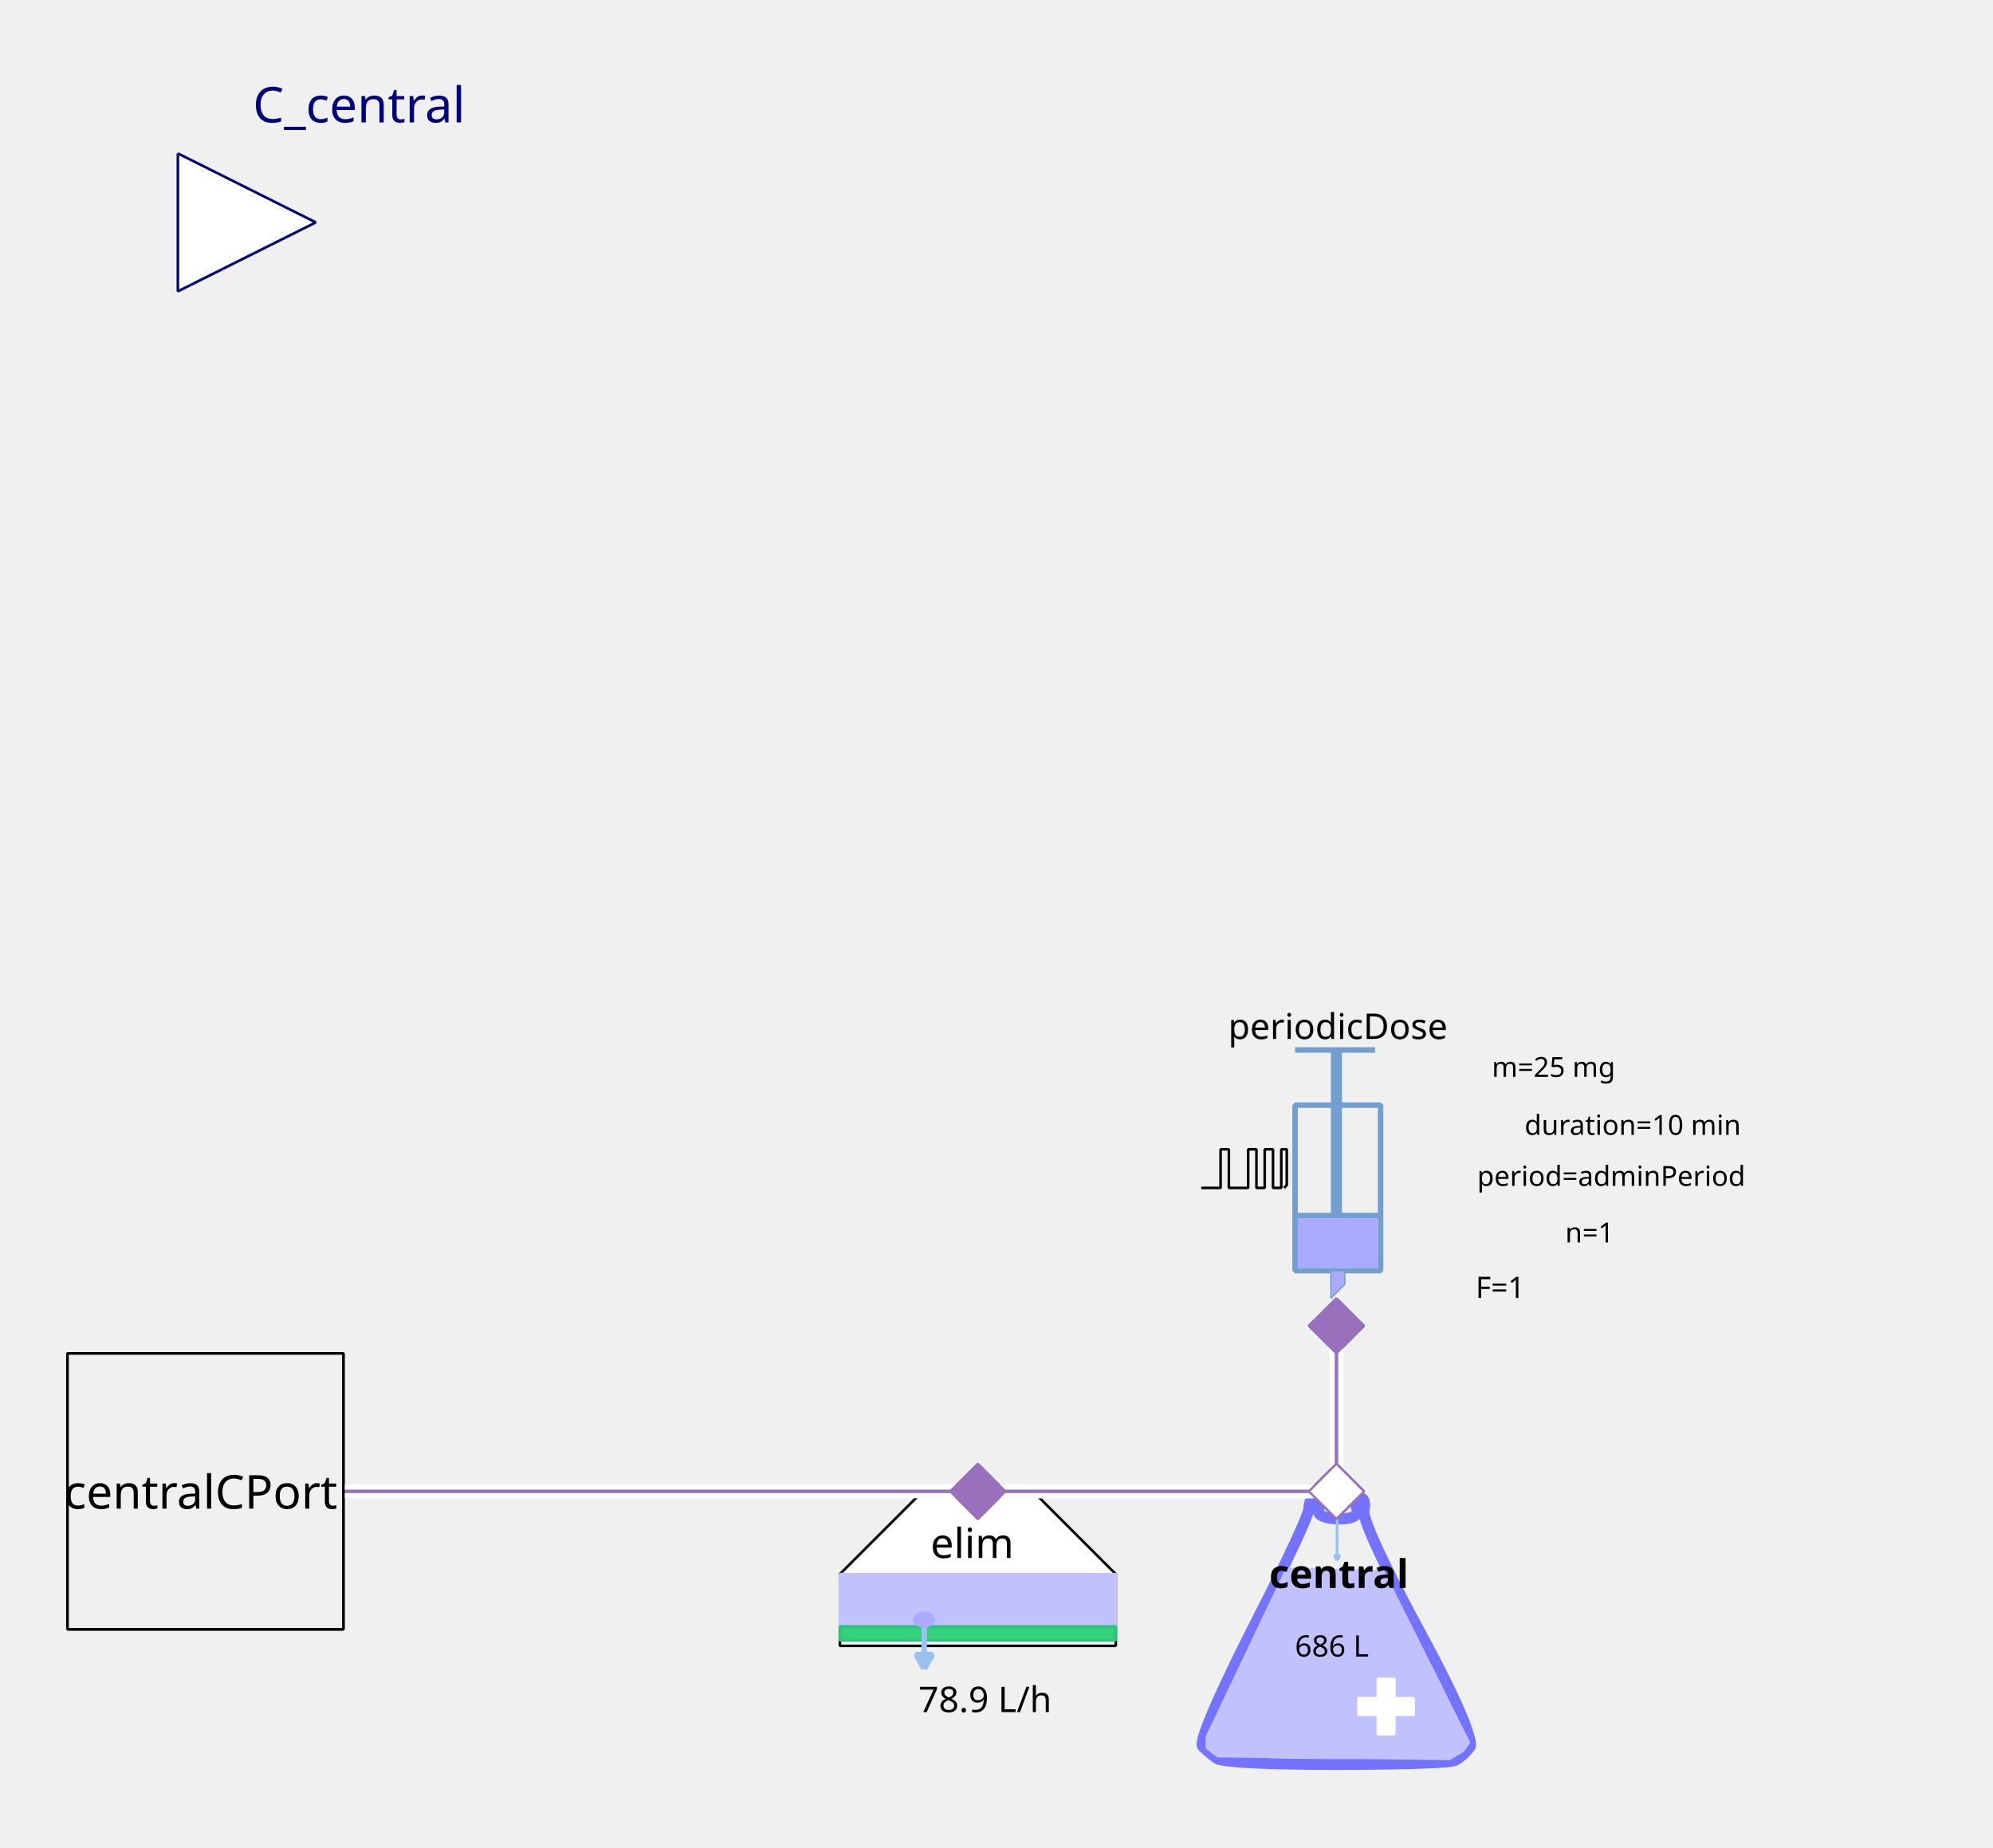
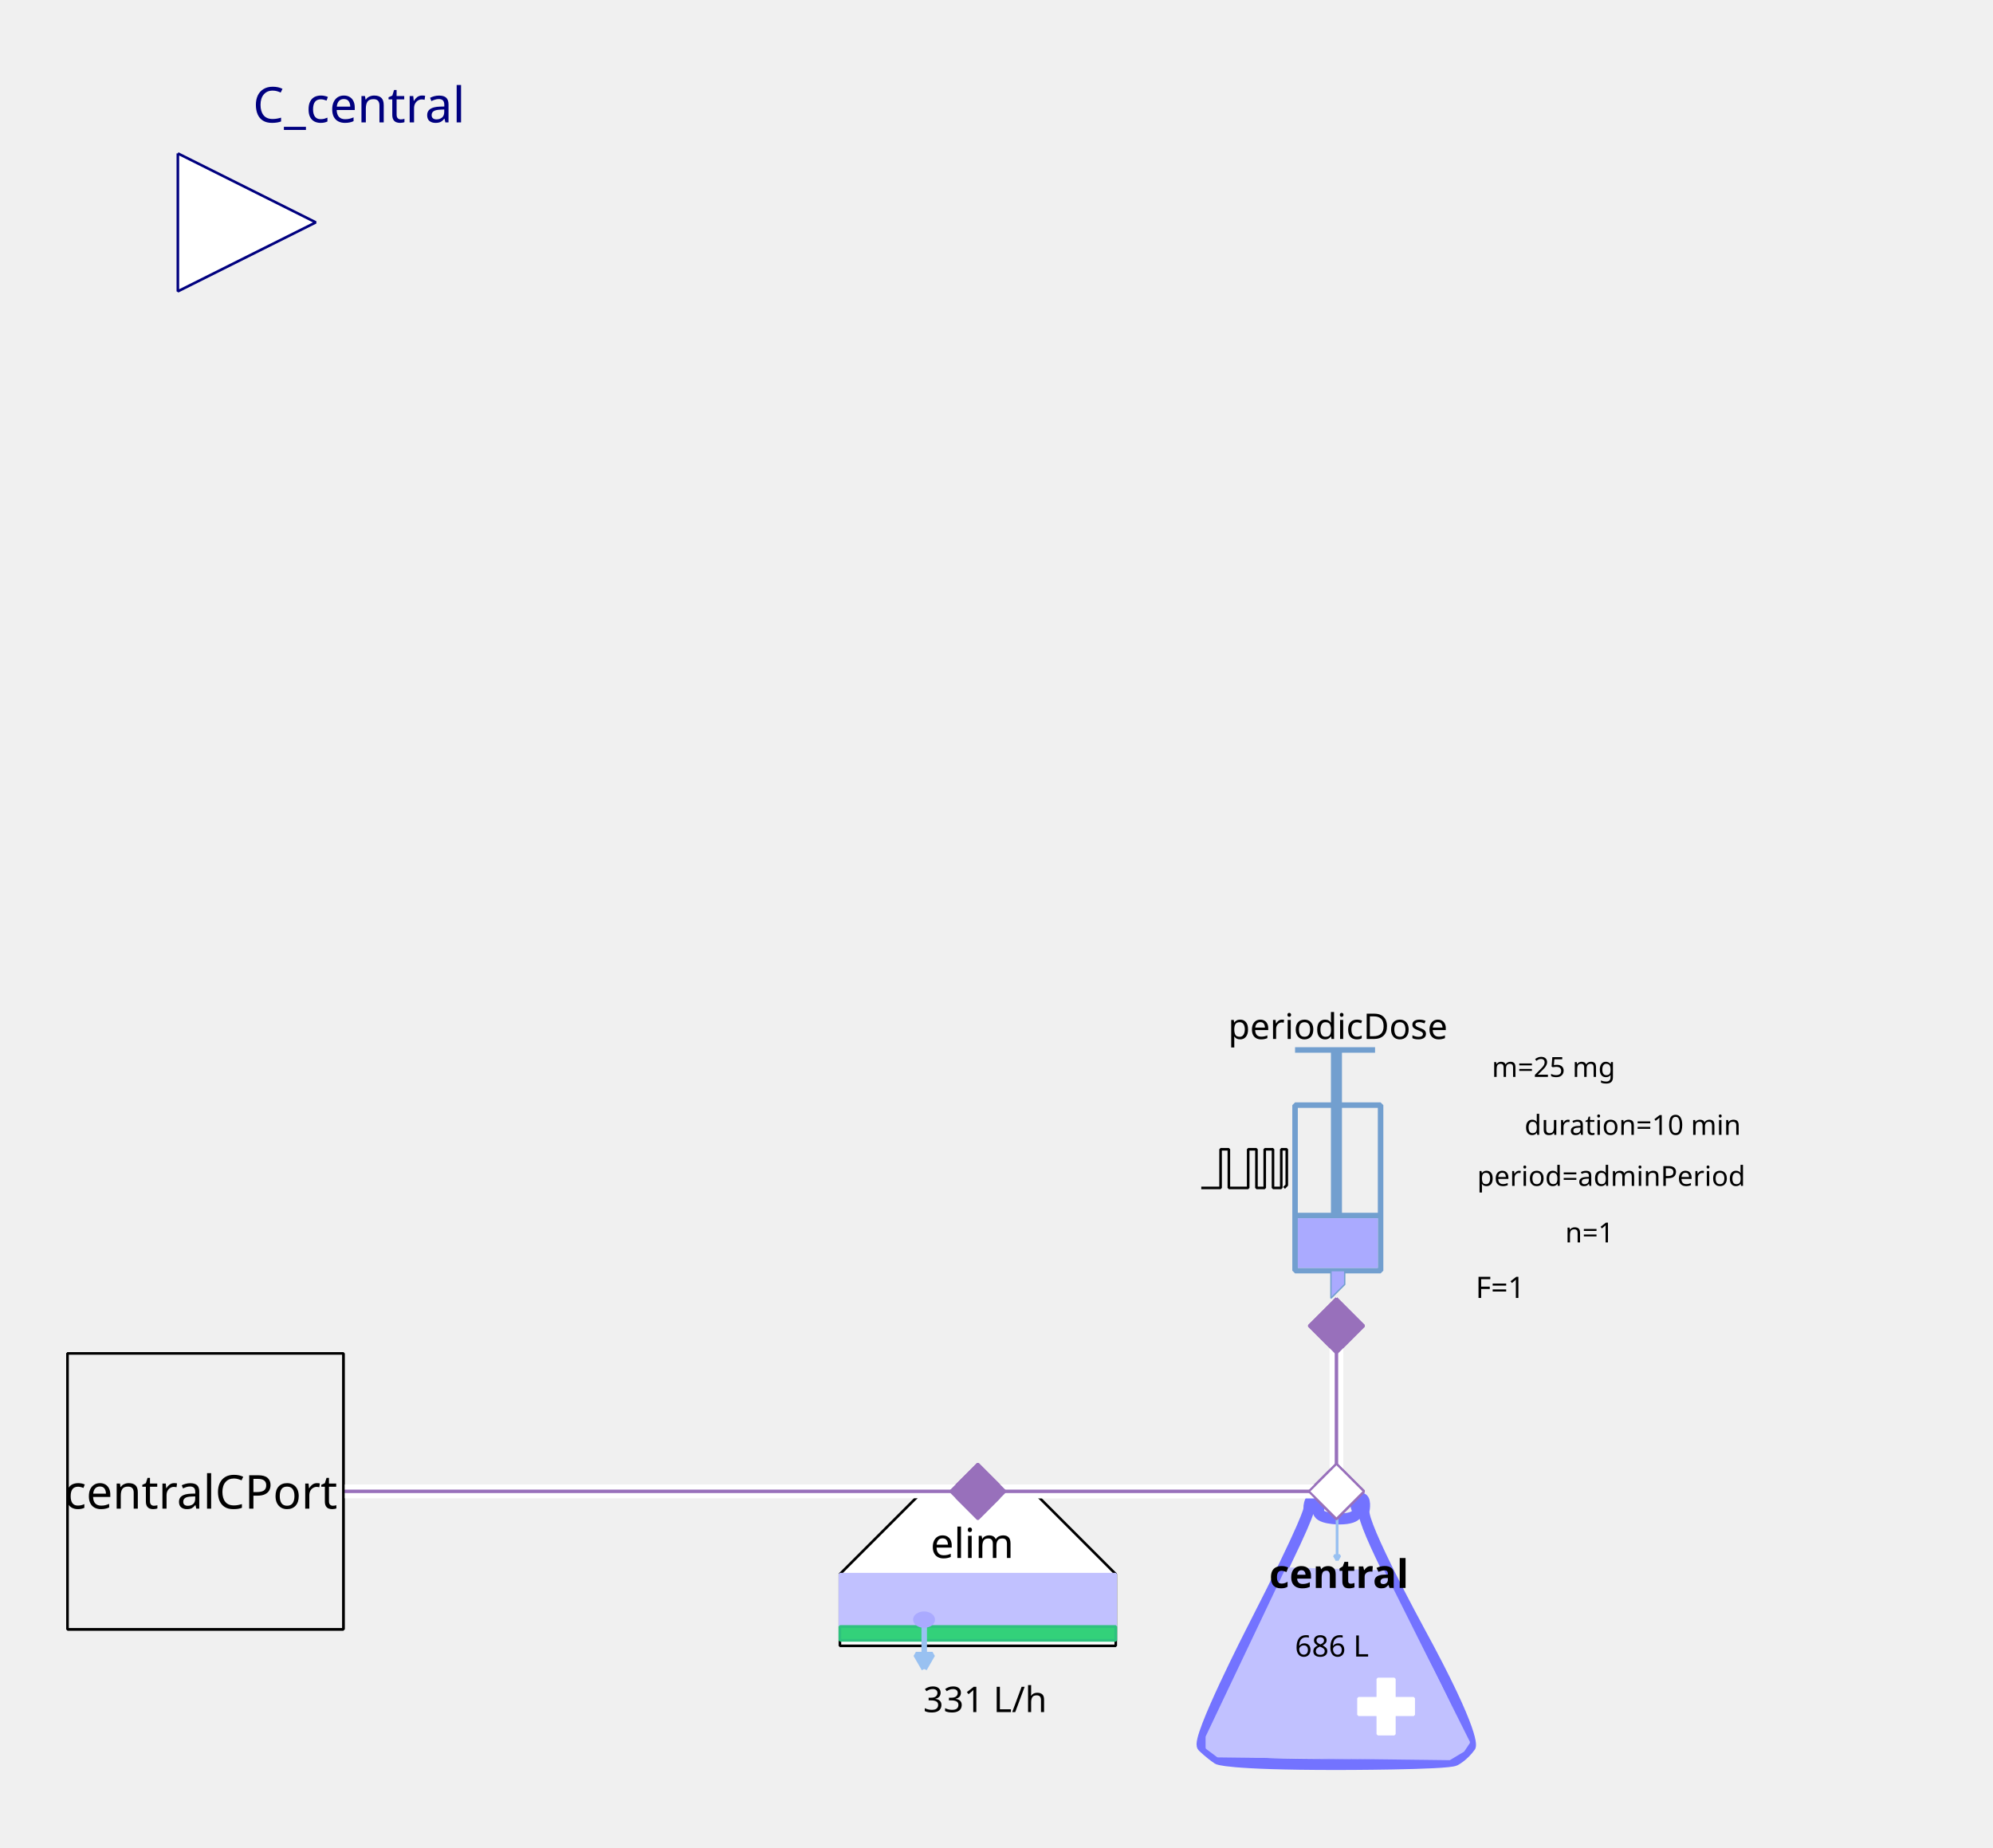
<svg xmlns="http://www.w3.org/2000/svg" width="203.2mm" height="188.383mm" viewBox="0 0 576 534" version="1.2" baseProfile="tiny">
  <defs>
</defs>
  <g fill="none" stroke="black" stroke-width="1" fill-rule="evenodd" stroke-linecap="square" stroke-linejoin="bevel">
    <g fill="none" stroke="#7373ff" stroke-opacity="1" stroke-width="8" stroke-linecap="butt" stroke-linejoin="miter" stroke-miterlimit="1" transform="matrix(0.398625,0,0,-0.398625,385.849,470.862)" font-family="Sans" font-size="10" font-weight="400" font-style="normal">
      <path vector-effect="none" fill-rule="evenodd" d="M-19,87 C-19,87 -19,80 -60,0 C-60,0 -101,-80 -96,-85 C-96,-85 -91,-90 -85,-94 C-85,-94 -79,-98 1,-98 C1,-98 81,-98 87,-95 C87,-95 93,-92 98,-85 C98,-85 103,-78 61,-1 C61,-1 19,76 21,86 C21,86 23,96 18,95 C18,95 13,94 16,87 C16,87 19,80 3,80 C3,80 -13,80 -12,86 C-12,86 -11,92 -12,94 C-12,94 -13,96 -16,95 C-16,95 -19,94 -19,87 " />
    </g>
    <g fill="#c1c1ff" fill-opacity="1" stroke="#c1c1ff" stroke-opacity="1" stroke-width="1.75" stroke-linecap="butt" stroke-linejoin="miter" stroke-miterlimit="1" transform="matrix(0.398625,0,0,-0.398625,385.849,481.227)" font-family="Sans" font-size="10" font-weight="400" font-style="normal">
      <path vector-effect="none" fill-rule="evenodd" d="M-35,70 L-93,-52 L-93,-60 L-85,-66 L83,-68 L93,-62 L97,-56 L35,68 L-35,70" />
    </g>
    <g fill="#ffffff" fill-opacity="1" stroke="#ffffff" stroke-opacity="1" stroke-width="1" stroke-linecap="butt" stroke-linejoin="miter" stroke-miterlimit="1" transform="matrix(0.398625,0,0,0.398625,400.598,493.185)" font-family="Sans" font-size="10" font-weight="400" font-style="normal">
      <rect vector-effect="non-scaling-stroke" x="-6" y="-20" width="12" height="40" />
    </g>
    <g fill="#ffffff" fill-opacity="1" stroke="#ffffff" stroke-opacity="1" stroke-width="1" stroke-linecap="butt" stroke-linejoin="miter" stroke-miterlimit="1" transform="matrix(0,0.398625,-0.398625,0,400.598,493.185)" font-family="Sans" font-size="10" font-weight="400" font-style="normal">
      <rect vector-effect="non-scaling-stroke" x="-6" y="-20" width="12" height="40" />
    </g>
    <g fill="none" stroke="#99c1f1" stroke-opacity="1" stroke-width="2" stroke-linecap="butt" stroke-linejoin="miter" stroke-miterlimit="1" transform="matrix(0.398625,0,0,-0.398625,386.435,444.565)" font-family="Sans" font-size="10" font-weight="400" font-style="normal">
      <path vector-effect="none" fill-rule="evenodd" d="M0,16 L0,-16" />
    </g>
    <g fill="#99c1f1" fill-opacity="1" stroke="#99c1f1" stroke-opacity="1" stroke-width="2" stroke-linecap="butt" stroke-linejoin="miter" stroke-miterlimit="1" transform="matrix(0.398625,0,0,-0.398625,386.435,444.565)" font-family="Sans" font-size="10" font-weight="400" font-style="normal">
      <path vector-effect="none" fill-rule="evenodd" d="M0,-16 L2,-12.536 L-2,-12.536 L0,-16" />
    </g>
    <g fill="none" stroke="#000000" stroke-opacity="1" stroke-width="1" stroke-linecap="butt" stroke-linejoin="miter" stroke-miterlimit="1" transform="matrix(1,0,0,1,386.248,454.917)" font-family="Noto Sans" font-size="11.389" font-weight="700" font-style="normal">
      <text fill="#000000" fill-opacity="1" stroke="none" xml:space="preserve" x="-19.438" y="4" font-family="Noto Sans" font-size="11.389" font-weight="700" font-style="normal">central</text>
    </g>
    <g fill="none" stroke="#000000" stroke-opacity="1" stroke-width="1" stroke-linecap="butt" stroke-linejoin="miter" stroke-miterlimit="1" transform="matrix(1,0,0,1,385.849,475.247)" font-family="Noto Sans" font-size="8.542" font-weight="400" font-style="normal">
      <text fill="#000000" fill-opacity="1" stroke="none" xml:space="preserve" x="-0.918" y="3.5" font-family="Noto Sans" font-size="8.542" font-weight="400" font-style="normal" text-anchor="middle">686 L</text>
    </g>
    <g fill="#ffffff" fill-opacity="1" stroke="#9870bb" stroke-opacity="1" stroke-width="8" stroke-linecap="butt" stroke-linejoin="miter" stroke-miterlimit="1" transform="matrix(0.079725,0,0,-0.079725,386.248,431)" font-family="Sans" font-size="10" font-weight="400" font-style="normal">
      <path vector-effect="none" fill-rule="evenodd" d="M-100,0 L0,100 L100,0 L0,-100 L-100,0" />
    </g>
    <g fill="#ffffff" fill-opacity="1" stroke="#000000" stroke-opacity="1" stroke-width="1" stroke-linecap="butt" stroke-linejoin="miter" stroke-miterlimit="1" transform="matrix(0.398625,0,0,-0.398625,282.605,470.862)" font-family="Sans" font-size="10" font-weight="400" font-style="normal">
      <path vector-effect="non-scaling-stroke" fill-rule="evenodd" d="M-40,100 L40,100 L100,40 L100,-12 L80,-12 L-76,-12 L-100,-12 L-100,40 L-100,40 L-40,100" />
    </g>
    <g fill="none" stroke="#000000" stroke-opacity="1" stroke-width="1" stroke-linecap="butt" stroke-linejoin="miter" stroke-miterlimit="1" transform="matrix(1,0,0,1,281.011,445.749)" font-family="Noto Sans" font-size="11.959" font-weight="400" font-style="normal">
      <text fill="#000000" fill-opacity="1" stroke="none" xml:space="preserve" x="-12.078" y="4.5" font-family="Noto Sans" font-size="11.959" font-weight="400" font-style="normal">elim</text>
    </g>
    <g fill="#c1c1ff" fill-opacity="1" stroke="#c1c1ff" stroke-opacity="1" stroke-width="1" stroke-linecap="butt" stroke-linejoin="miter" stroke-miterlimit="1" transform="matrix(0.398625,0,0,0.398625,282.605,462.491)" font-family="Sans" font-size="10" font-weight="400" font-style="normal">
      <rect vector-effect="non-scaling-stroke" x="-100" y="-19" width="200" height="38" />
    </g>
    <g fill="#33d17a" fill-opacity="1" stroke="#2ec27e" stroke-opacity="1" stroke-width="2" stroke-linecap="butt" stroke-linejoin="miter" stroke-miterlimit="1" transform="matrix(0.398625,0,0,0.398625,282.605,472.058)" font-family="Sans" font-size="10" font-weight="400" font-style="normal">
      <rect x="-100" y="-5" width="200" height="10" />
    </g>
    <g fill="none" stroke="#99c1f1" stroke-opacity="1" stroke-width="4" stroke-linecap="butt" stroke-linejoin="miter" stroke-miterlimit="1" transform="matrix(0.398625,0,0,-0.398625,267.108,475.933)" font-family="Sans" font-size="10" font-weight="400" font-style="normal">
      <path vector-effect="none" fill-rule="evenodd" d="M0,16 L0,-16" />
    </g>
    <g fill="#99c1f1" fill-opacity="1" stroke="#99c1f1" stroke-opacity="1" stroke-width="4" stroke-linecap="butt" stroke-linejoin="miter" stroke-miterlimit="1" transform="matrix(0.398625,0,0,-0.398625,267.108,475.933)" font-family="Sans" font-size="10" font-weight="400" font-style="normal">
      <path vector-effect="none" fill-rule="evenodd" d="M0,-16 L6,-5.608 L-6,-5.608 L0,-16" />
    </g>
    <g fill="#aaaaff" fill-opacity="1" stroke="#aaaaff" stroke-opacity="1" stroke-width="1" stroke-linecap="butt" stroke-linejoin="miter" stroke-miterlimit="1" transform="matrix(0.398625,0,0,-0.398625,267.059,468.072)" font-family="Sans" font-size="10" font-weight="400" font-style="normal">
      <path vector-effect="non-scaling-stroke" fill-rule="evenodd" d="M7,0 C7,-2.761 3.866,-5 0,-5 C-3.866,-5 -7,-2.761 -7,0 C-7,2.761 -3.866,5 0,5 C3.866,5 7,2.761 7,0 " />
    </g>
    <g fill="none" stroke="#000000" stroke-opacity="1" stroke-width="1" stroke-linecap="butt" stroke-linejoin="miter" stroke-miterlimit="1" transform="matrix(1,0,0,1,283.801,490.794)" font-family="Noto Sans" font-size="10.25" font-weight="400" font-style="normal">
-       <text fill="#000000" fill-opacity="1" stroke="none" xml:space="preserve" x="0.893" y="4" font-family="Noto Sans" font-size="10.25" font-weight="400" font-style="normal" text-anchor="middle">78.9 L/h</text>
+       <text fill="#000000" fill-opacity="1" stroke="none" xml:space="preserve" x="0.893" y="4" font-family="Noto Sans" font-size="10.25" font-weight="400" font-style="normal" text-anchor="middle">331 L/h</text>
    </g>
    <g fill="#9870bb" fill-opacity="1" stroke="#9870bb" stroke-opacity="1" stroke-width="8" stroke-linecap="butt" stroke-linejoin="miter" stroke-miterlimit="1" transform="matrix(0.079725,0,0,-0.079725,282.605,431)" font-family="Sans" font-size="10" font-weight="400" font-style="normal">
      <path vector-effect="none" fill-rule="evenodd" d="M-100,0 L0,100 L100,0 L0,-100 L-100,0" />
    </g>
    <g fill="none" stroke="#729fcf" stroke-opacity="1" stroke-width="4" stroke-linecap="butt" stroke-linejoin="miter" stroke-miterlimit="1" transform="matrix(0.398625,0,0,0.398625,379.072,345.694)" font-family="Sans" font-size="10" font-weight="400" font-style="normal">
      <rect x="-12" y="-66" width="62" height="120" />
    </g>
    <g fill="none" stroke="#729fcf" stroke-opacity="1" stroke-width="8" stroke-linecap="butt" stroke-linejoin="miter" stroke-miterlimit="1" transform="matrix(0.398625,0,0,-0.398625,386.248,311.811)" font-family="Sans" font-size="10" font-weight="400" font-style="normal">
      <path vector-effect="none" fill-rule="evenodd" d="M0,21 L0,-99" />
    </g>
    <g fill="none" stroke="#729fcf" stroke-opacity="1" stroke-width="4" stroke-linecap="butt" stroke-linejoin="miter" stroke-miterlimit="1" transform="matrix(0.398625,0,0,-0.398625,385.849,303.44)" font-family="Sans" font-size="10" font-weight="400" font-style="normal">
      <path vector-effect="none" fill-rule="evenodd" d="M-29,0 L29,0" />
    </g>
    <g fill="none" stroke="#729fcf" stroke-opacity="1" stroke-width="4" stroke-linecap="butt" stroke-linejoin="miter" stroke-miterlimit="1" transform="matrix(0.398625,0,0,-0.398625,386.646,351.275)" font-family="Sans" font-size="10" font-weight="400" font-style="normal">
      <path vector-effect="none" fill-rule="evenodd" d="M-31,0 L31,0" />
    </g>
    <g fill="#aaaaff" fill-opacity="1" stroke="none" transform="matrix(0.398625,0,0,0.398625,386.646,359.248)" font-family="Sans" font-size="10" font-weight="400" font-style="normal">
      <rect vector-effect="non-scaling-stroke" x="-29" y="-18" width="58" height="36" />
    </g>
    <g fill="none" stroke="#000000" stroke-opacity="1" stroke-width="1" stroke-linecap="butt" stroke-linejoin="miter" stroke-miterlimit="1" transform="matrix(1,0,0,1,385.849,296.265)" font-family="Noto Sans" font-size="10.25" font-weight="400" font-style="normal">
      <text fill="#000000" fill-opacity="1" stroke="none" xml:space="preserve" x="-30.891" y="4" font-family="Noto Sans" font-size="10.25" font-weight="400" font-style="normal">periodicDose</text>
    </g>
    <g fill="#aaaaff" fill-opacity="1" stroke="#729fcf" stroke-opacity="1" stroke-width="1" stroke-linecap="butt" stroke-linejoin="miter" stroke-miterlimit="1" transform="matrix(0.398625,0,0,-0.398625,385.45,371.206)" font-family="Sans" font-size="10" font-weight="400" font-style="normal">
      <path vector-effect="none" fill-rule="evenodd" d="M-2,10 L-2,-10 L8,0 L8,10 L-2,10" />
    </g>
    <g fill="none" stroke="#000000" stroke-opacity="1" stroke-width="1" stroke-linecap="butt" stroke-linejoin="miter" stroke-miterlimit="1" transform="matrix(1,0,0,1,489.491,308.224)" font-family="Noto Sans" font-size="8" font-weight="400" font-style="normal">
      <text fill="#000000" fill-opacity="1" stroke="none" xml:space="preserve" x="-40.495" y="3" font-family="Noto Sans" font-size="8" font-weight="400" font-style="normal" text-anchor="middle">m=25 mg</text>
    </g>
    <g fill="none" stroke="#000000" stroke-opacity="1" stroke-width="1" stroke-linecap="butt" stroke-linejoin="miter" stroke-miterlimit="1" transform="matrix(1,0,0,1,491.086,339.715)" font-family="Noto Sans" font-size="8" font-weight="400" font-style="normal">
      <text fill="#000000" fill-opacity="1" stroke="none" xml:space="preserve" x="-64.172" y="3" font-family="Noto Sans" font-size="8" font-weight="400" font-style="normal">period=adminPeriod</text>
    </g>
    <g fill="none" stroke="#000000" stroke-opacity="1" stroke-width="1" stroke-linecap="butt" stroke-linejoin="miter" stroke-miterlimit="1" transform="matrix(1,0,0,1,489.491,324.966)" font-family="Noto Sans" font-size="8" font-weight="400" font-style="normal">
      <text fill="#000000" fill-opacity="1" stroke="none" xml:space="preserve" x="-17.615" y="3" font-family="Noto Sans" font-size="8" font-weight="400" font-style="normal" text-anchor="middle">duration=10 min</text>
    </g>
    <g fill="none" stroke="#000000" stroke-opacity="1" stroke-width="1" stroke-linecap="butt" stroke-linejoin="miter" stroke-miterlimit="1" transform="matrix(1,0,0,1,490.687,356.059)" font-family="Noto Sans" font-size="8" font-weight="400" font-style="normal">
      <text fill="#000000" fill-opacity="1" stroke="none" xml:space="preserve" x="-31.282" y="3" font-family="Noto Sans" font-size="8" font-weight="400" font-style="normal" text-anchor="middle">n=1</text>
    </g>
    <g fill="none" stroke="#000000" stroke-opacity="1" stroke-width="1" stroke-linecap="butt" stroke-linejoin="miter" stroke-miterlimit="1" transform="matrix(1,0,0,1,475.938,371.605)" font-family="Noto Sans" font-size="8.542" font-weight="400" font-style="normal">
      <text fill="#000000" fill-opacity="1" stroke="none" xml:space="preserve" x="-42.353" y="3.5" font-family="Noto Sans" font-size="8.542" font-weight="400" font-style="normal" text-anchor="middle">F=1</text>
    </g>
    <g fill="none" stroke="#000000" stroke-opacity="1" stroke-width="1" stroke-linecap="butt" stroke-linejoin="miter" stroke-miterlimit="1" transform="matrix(0.398625,0,0,-0.398625,359.54,337.804)" font-family="Sans" font-size="10" font-weight="400" font-style="normal">
      <path vector-effect="non-scaling-stroke" fill-rule="evenodd" d="M-31,-13.793 L-17,-13.793 L-17,14.207 L-11,14.207 L-11,-13.793 L3,-13.793 L3,14.207 L9,14.207 L9,-13.793 L15,-13.793 L15,14.207 L21,14.207 L21,-13.793 L27,-13.793 L27,14.207 L31,14.207 L31,-11.793 L29,-13.793" />
    </g>
    <g fill="#9870bb" fill-opacity="1" stroke="#9870bb" stroke-opacity="1" stroke-width="8" stroke-linecap="butt" stroke-linejoin="miter" stroke-miterlimit="1" transform="matrix(0,0.079725,0.079725,0,386.248,383.165)" font-family="Sans" font-size="10" font-weight="400" font-style="normal">
      <path vector-effect="none" fill-rule="evenodd" d="M-100,0 L0,100 L100,0 L0,-100 L-100,0" />
    </g>
    <g fill="#ffffff" fill-opacity="1" stroke="#00007f" stroke-opacity="1" stroke-width="1" stroke-linecap="butt" stroke-linejoin="miter" stroke-miterlimit="1" transform="matrix(0.398625,0,0,-0.398625,91.2651,64.2651)" font-family="Sans" font-size="10" font-weight="400" font-style="normal">
      <path vector-effect="non-scaling-stroke" fill-rule="evenodd" d="M-100,50 L0,0 L-100,-50 L-100,50" />
    </g>
    <g fill="none" stroke="#00007f" stroke-opacity="1" stroke-width="1" stroke-linecap="butt" stroke-linejoin="miter" stroke-miterlimit="1" transform="matrix(1,0,0,1,91.2651,-3.50115)" font-family="Noto Sans" font-size="14.237" font-weight="400" font-style="normal">
      <text fill="#00007f" fill-opacity="1" stroke="none" xml:space="preserve" x="-18.188" y="38.875" font-family="Noto Sans" font-size="14.237" font-weight="400" font-style="normal">C_central</text>
    </g>
    <g fill="#f0f0f0" fill-opacity="1" stroke="#000000" stroke-opacity="1" stroke-width="1" stroke-linecap="butt" stroke-linejoin="miter" stroke-miterlimit="1" transform="matrix(0.398625,0,0,-0.398625,59.3751,431)" font-family="Sans" font-size="10" font-weight="400" font-style="normal">
      <rect vector-effect="non-scaling-stroke" x="-100" y="-100" width="200" height="200" />
    </g>
    <g fill="none" stroke="#000000" stroke-opacity="1" stroke-width="1" stroke-linecap="butt" stroke-linejoin="miter" stroke-miterlimit="1" transform="matrix(1,0,0,1,59.3751,431)" font-family="Noto Sans" font-size="13.513" font-weight="400" font-style="normal">
      <text fill="#000000" fill-opacity="1" stroke="none" xml:space="preserve" x="-40.922" y="5" font-family="Noto Sans" font-size="13.513" font-weight="400" font-style="normal">centralCPort</text>
    </g>
    <g fill="#ffffff" fill-opacity="1" stroke="none" transform="matrix(3.98625,0,0,-3.98625,458,431)" font-family="Sans" font-size="10" font-weight="400" font-style="normal">
      <path vector-effect="none" fill-rule="nonzero" d="M-18,0.5 L-44,0.5 L-44.5,0.5 L-44.5,-0.5 L-44,-0.5 L-18,-0.5 L-17.5,-0.5 L-17.5,0.5 L-18,0.5" />
    </g>
    <g fill="none" stroke="#9870bb" stroke-opacity="1" stroke-width="0.25" stroke-linecap="butt" stroke-linejoin="miter" stroke-miterlimit="1" transform="matrix(3.98625,0,0,-3.98625,458,431)" font-family="Sans" font-size="10" font-weight="400" font-style="normal">
      <path vector-effect="none" fill-rule="evenodd" d="M-18,0 L-44,0" />
    </g>
    <g fill="#9870bb" fill-opacity="1" stroke="#9870bb" stroke-opacity="1" stroke-width="8" stroke-linecap="butt" stroke-linejoin="miter" stroke-miterlimit="1" transform="matrix(0.079725,0,0,-0.079725,282.605,431)" font-family="Sans" font-size="10" font-weight="400" font-style="normal">
      <path vector-effect="none" fill-rule="evenodd" d="M-100,0 L0,100 L100,0 L0,-100 L-100,0" />
    </g>
    <g fill="#ffffff" fill-opacity="1" stroke="#9870bb" stroke-opacity="1" stroke-width="8" stroke-linecap="butt" stroke-linejoin="miter" stroke-miterlimit="1" transform="matrix(0.079725,0,0,-0.079725,386.248,431)" font-family="Sans" font-size="10" font-weight="400" font-style="normal">
      <path vector-effect="none" fill-rule="evenodd" d="M-100,0 L0,100 L100,0 L0,-100 L-100,0" />
    </g>
    <g fill="#ffffff" fill-opacity="1" stroke="none" transform="matrix(3.98625,0,0,-3.98625,458,431)" font-family="Sans" font-size="10" font-weight="400" font-style="normal">
      <path vector-effect="none" fill-rule="nonzero" d="M-18.5,12 L-18.5,0 L-18.5,-0.5 L-17.5,-0.5 L-17.5,0 L-17.5,12 L-17.5,12.5 L-18.5,12.5 L-18.5,12" />
    </g>
    <g fill="none" stroke="#9870bb" stroke-opacity="1" stroke-width="0.25" stroke-linecap="butt" stroke-linejoin="miter" stroke-miterlimit="1" transform="matrix(3.98625,0,0,-3.98625,458,431)" font-family="Sans" font-size="10" font-weight="400" font-style="normal">
      <path vector-effect="none" fill-rule="evenodd" d="M-18,12 L-18,0" />
    </g>
    <g fill="#9870bb" fill-opacity="1" stroke="#9870bb" stroke-opacity="1" stroke-width="8" stroke-linecap="butt" stroke-linejoin="miter" stroke-miterlimit="1" transform="matrix(0,0.079725,0.079725,0,386.248,383.165)" font-family="Sans" font-size="10" font-weight="400" font-style="normal">
      <path vector-effect="none" fill-rule="evenodd" d="M-100,0 L0,100 L100,0 L0,-100 L-100,0" />
    </g>
    <g fill="#ffffff" fill-opacity="1" stroke="#9870bb" stroke-opacity="1" stroke-width="8" stroke-linecap="butt" stroke-linejoin="miter" stroke-miterlimit="1" transform="matrix(0.079725,0,0,-0.079725,386.248,431)" font-family="Sans" font-size="10" font-weight="400" font-style="normal">
      <path vector-effect="none" fill-rule="evenodd" d="M-100,0 L0,100 L100,0 L0,-100 L-100,0" />
    </g>
    <g fill="#ffffff" fill-opacity="1" stroke="none" transform="matrix(3.98625,0,0,-3.98625,458,431)" font-family="Sans" font-size="10" font-weight="400" font-style="normal">
      <path vector-effect="none" fill-rule="nonzero" d="M-18,0.5 L-100,0.5 L-100.5,0.5 L-100.5,-0.5 L-100,-0.5 L-18,-0.5 L-17.5,-0.5 L-17.5,0.5 L-18,0.5" />
    </g>
    <g fill="none" stroke="#9870bb" stroke-opacity="1" stroke-width="0.25" stroke-linecap="butt" stroke-linejoin="miter" stroke-miterlimit="1" transform="matrix(3.98625,0,0,-3.98625,458,431)" font-family="Sans" font-size="10" font-weight="400" font-style="normal">
      <path vector-effect="none" fill-rule="evenodd" d="M-18,0 L-100,0" />
    </g>
    <g fill="#f0f0f0" fill-opacity="1" stroke="#000000" stroke-opacity="1" stroke-width="1" stroke-linecap="butt" stroke-linejoin="miter" stroke-miterlimit="1" transform="matrix(0.398625,0,0,-0.398625,59.3751,431)" font-family="Sans" font-size="10" font-weight="400" font-style="normal">
      <rect vector-effect="non-scaling-stroke" x="-100" y="-100" width="200" height="200" />
    </g>
    <g fill="none" stroke="#000000" stroke-opacity="1" stroke-width="1" stroke-linecap="butt" stroke-linejoin="miter" stroke-miterlimit="1" transform="matrix(1,0,0,1,59.3751,431)" font-family="Noto Sans" font-size="13.513" font-weight="400" font-style="normal">
      <text fill="#000000" fill-opacity="1" stroke="none" xml:space="preserve" x="-40.922" y="5" font-family="Noto Sans" font-size="13.513" font-weight="400" font-style="normal">centralCPort</text>
    </g>
    <g fill="#9870bb" fill-opacity="1" stroke="#9870bb" stroke-opacity="1" stroke-width="8" stroke-linecap="butt" stroke-linejoin="miter" stroke-miterlimit="1" transform="matrix(0.079725,0,0,-0.079725,282.605,431)" font-family="Sans" font-size="10" font-weight="400" font-style="normal">
      <path vector-effect="none" fill-rule="evenodd" d="M-100,0 L0,100 L100,0 L0,-100 L-100,0" />
    </g>
    <g fill="#ffffff" fill-opacity="1" stroke="#9870bb" stroke-opacity="1" stroke-width="8" stroke-linecap="butt" stroke-linejoin="miter" stroke-miterlimit="1" transform="matrix(0.079725,0,0,-0.079725,386.248,431)" font-family="Sans" font-size="10" font-weight="400" font-style="normal">
      <path vector-effect="none" fill-rule="evenodd" d="M-100,0 L0,100 L100,0 L0,-100 L-100,0" />
    </g>
    <g fill="none" stroke="#000000" stroke-opacity="0" stroke-width="2" stroke-linecap="square" stroke-linejoin="bevel" transform="matrix(3.98625,0,0,-3.98625,386.248,470.862)" font-family="Sans" font-size="10" font-weight="400" font-style="normal">
      <polyline fill="none" vector-effect="non-scaling-stroke" points="-1,0 1,0 " />
      <polyline fill="none" vector-effect="non-scaling-stroke" points="0,-1 0,1 " />
    </g>
    <g fill="none" stroke="#000000" stroke-opacity="0" stroke-width="2" stroke-linecap="square" stroke-linejoin="bevel" transform="matrix(3.98625,0,0,-3.98625,282.605,470.862)" font-family="Sans" font-size="10" font-weight="400" font-style="normal">
      <polyline fill="none" vector-effect="non-scaling-stroke" points="-1,0 1,0 " />
      <polyline fill="none" vector-effect="non-scaling-stroke" points="0,-1 0,1 " />
    </g>
    <g fill="none" stroke="#000000" stroke-opacity="0" stroke-width="2" stroke-linecap="square" stroke-linejoin="bevel" transform="matrix(3.98625,0,0,-3.98625,386.248,343.303)" font-family="Sans" font-size="10" font-weight="400" font-style="normal">
      <polyline fill="none" vector-effect="non-scaling-stroke" points="-1,0 1,0 " />
      <polyline fill="none" vector-effect="non-scaling-stroke" points="0,-1 0,1 " />
    </g>
    <g fill="none" stroke="#000000" stroke-opacity="0" stroke-width="2" stroke-linecap="square" stroke-linejoin="bevel" transform="matrix(3.98625,0,0,-3.98625,91.2651,64.2651)" font-family="Sans" font-size="10" font-weight="400" font-style="normal">
      <polyline fill="none" vector-effect="non-scaling-stroke" points="-1,0 1,0 " />
      <polyline fill="none" vector-effect="non-scaling-stroke" points="0,-1 0,1 " />
    </g>
    <g fill="none" stroke="#000000" stroke-opacity="0" stroke-width="2" stroke-linecap="square" stroke-linejoin="bevel" transform="matrix(3.98625,0,0,-3.98625,59.3751,431)" font-family="Sans" font-size="10" font-weight="400" font-style="normal">
      <polyline fill="none" vector-effect="non-scaling-stroke" points="-1,0 1,0 " />
      <polyline fill="none" vector-effect="non-scaling-stroke" points="0,-1 0,1 " />
    </g>
  </g>
</svg>
